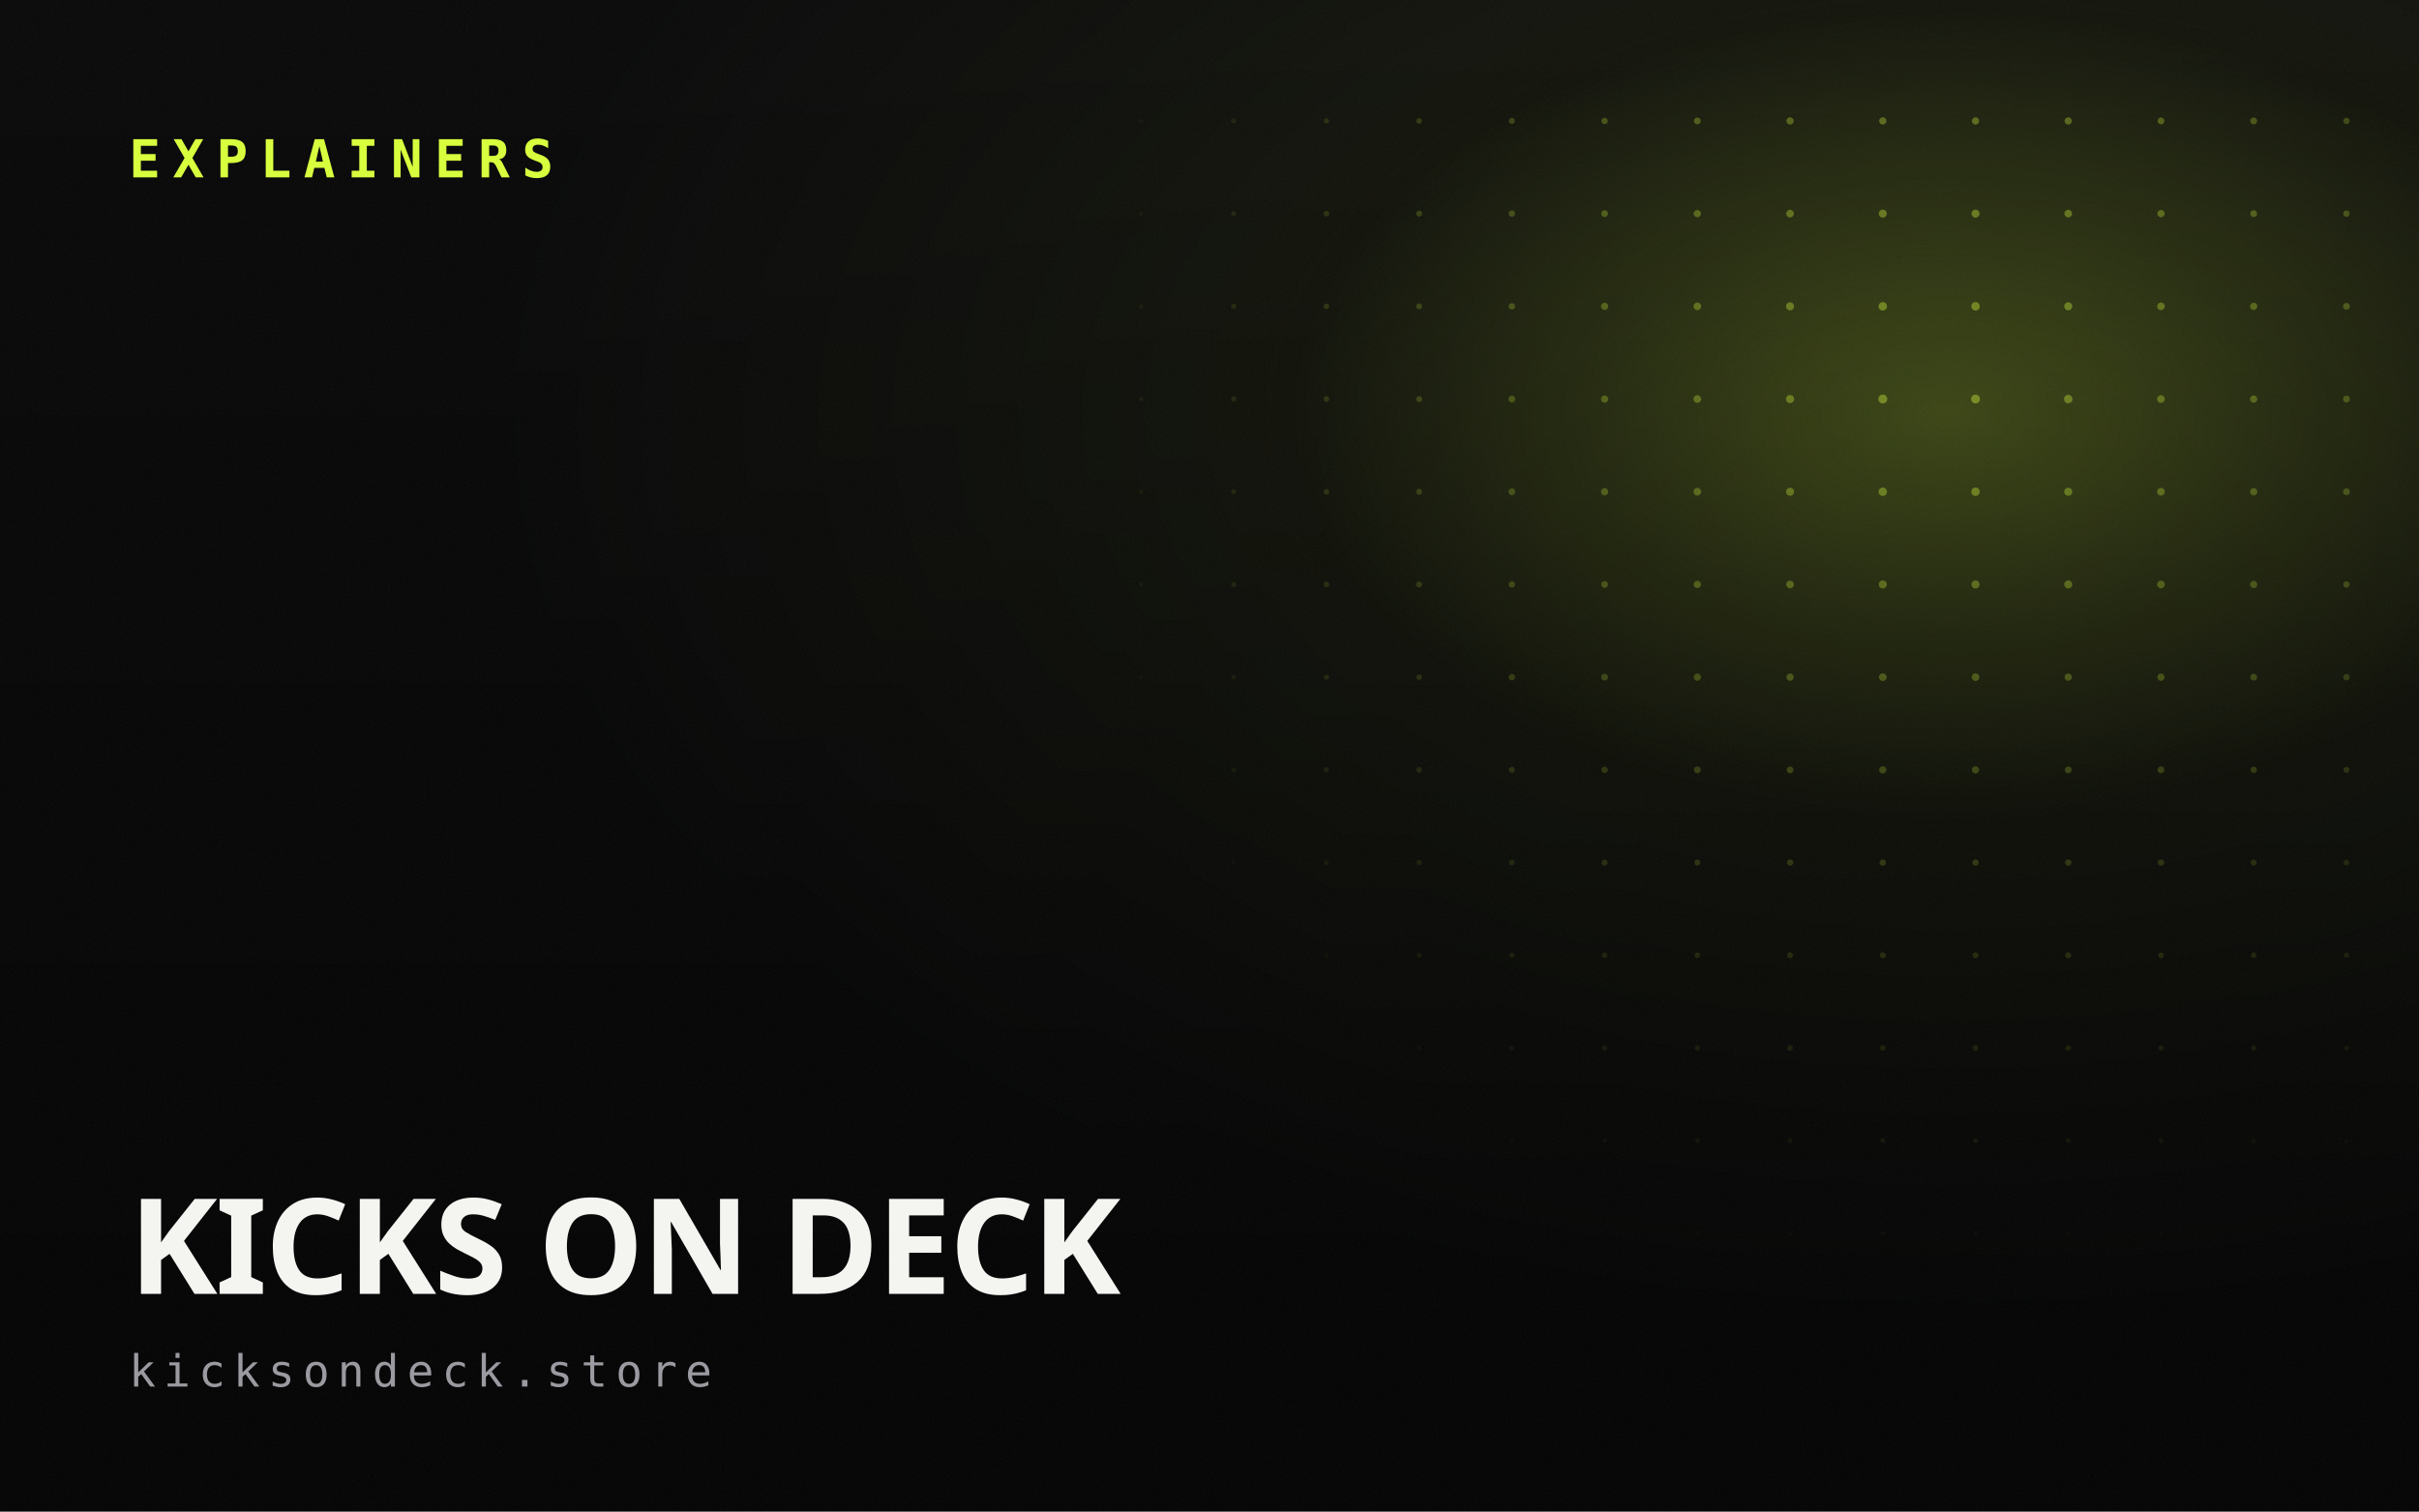
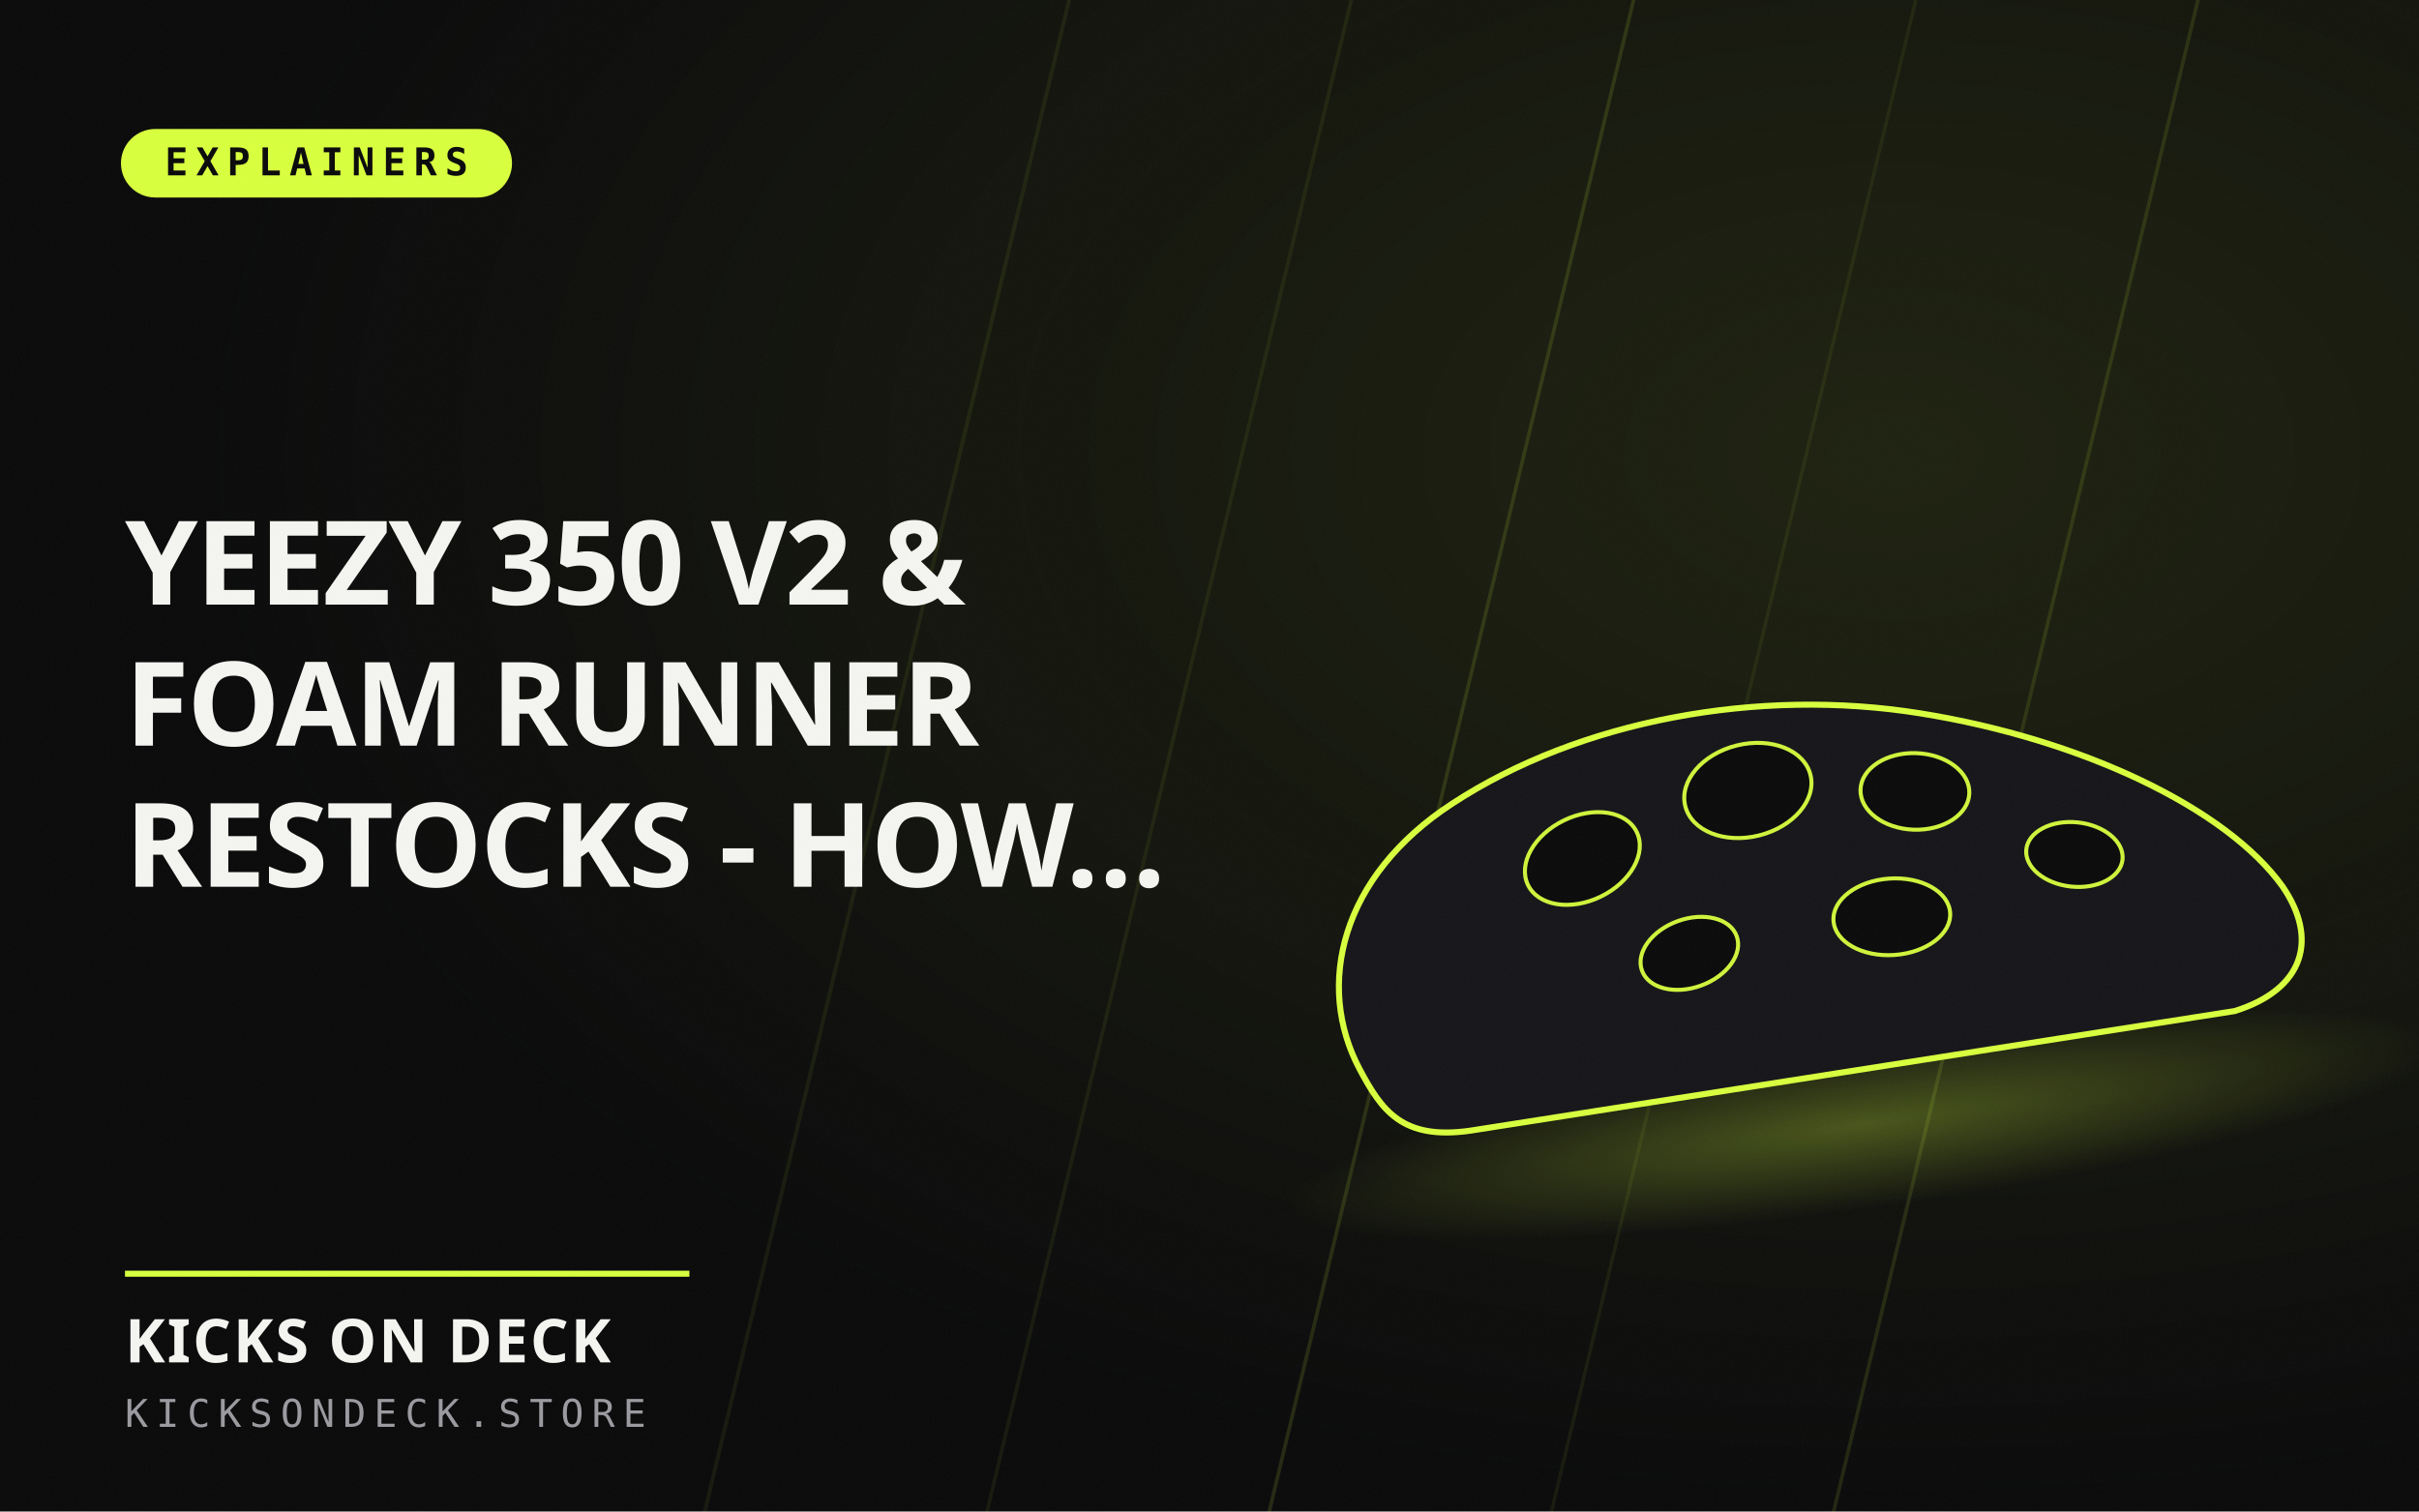
<svg xmlns="http://www.w3.org/2000/svg" viewBox="0 0 1200 750" width="1200" height="750" role="img" aria-label="Yeezy 350 V2 &amp; Foam Runner Restocks — How Drops Actually Work">
  <defs>
-     <radialGradient id="glow" cx="80.2%" cy="27.5%" r="60%">
-       <stop offset="0%" stop-color="#d8ff3e" stop-opacity="0.30" />
-       <stop offset="45%" stop-color="#d8ff3e" stop-opacity="0.05" />
-       <stop offset="100%" stop-color="#d8ff3e" stop-opacity="0" />
-     </radialGradient>
    <filter id="grain">
      <feTurbulence type="fractalNoise" baseFrequency="0.9" numOctaves="2" stitchTiles="stitch" />
      <feColorMatrix type="saturate" values="0" />
      <feComponentTransfer>
        <feFuncA type="linear" slope="0.05" />
      </feComponentTransfer>
    </filter>
-     <linearGradient id="vig" x1="0" y1="0" x2="0" y2="1">
-       <stop offset="0%" stop-color="#000" stop-opacity="0" />
-       <stop offset="100%" stop-color="#000" stop-opacity="0.55" />
-     </linearGradient>
+     <radialGradient id="floor" cx="50%" cy="50%" r="50%">
+       <stop offset="0%" stop-color="#d8ff3e" stop-opacity="0.28" />
+       <stop offset="100%" stop-color="#d8ff3e" stop-opacity="0" />
+     </radialGradient>
+     <radialGradient id="wash" cx="78%" cy="30%" r="70%">
+       <stop offset="0%" stop-color="#d8ff3e" stop-opacity="0.10" />
+       <stop offset="100%" stop-color="#d8ff3e" stop-opacity="0" />
+     </radialGradient>
+     <clipPath id="shoeclip">
+       <path d="M26,206 C10,162 30,110 90,82 C158,50 248,46 326,70 C404,94 470,138 492,180 C506,208 496,232 460,238 L76,244 C42,244 34,228 26,206 Z" />
+     </clipPath>
  </defs>
  <rect width="1200" height="750" fill="#0a0a0b" />
-   <rect width="1200" height="750" fill="url(#glow)" />
-   <circle cx="566" cy="60" r="1.1" fill="#d8ff3e" opacity="0.031" />
-   <circle cx="612" cy="60" r="1.2" fill="#d8ff3e" opacity="0.079" />
-   <circle cx="658" cy="60" r="1.3" fill="#d8ff3e" opacity="0.125" />
-   <circle cx="704" cy="60" r="1.4" fill="#d8ff3e" opacity="0.171" />
-   <circle cx="750" cy="60" r="1.5" fill="#d8ff3e" opacity="0.214" />
-   <circle cx="796" cy="60" r="1.6" fill="#d8ff3e" opacity="0.254" />
-   <circle cx="842" cy="60" r="1.7" fill="#d8ff3e" opacity="0.290" />
-   <circle cx="888" cy="60" r="1.8" fill="#d8ff3e" opacity="0.318" />
-   <circle cx="934" cy="60" r="1.8" fill="#d8ff3e" opacity="0.335" />
-   <circle cx="980" cy="60" r="1.8" fill="#d8ff3e" opacity="0.337" />
-   <circle cx="1026" cy="60" r="1.8" fill="#d8ff3e" opacity="0.323" />
-   <circle cx="1072" cy="60" r="1.7" fill="#d8ff3e" opacity="0.297" />
-   <circle cx="1118" cy="60" r="1.7" fill="#d8ff3e" opacity="0.263" />
-   <circle cx="1164" cy="60" r="1.6" fill="#d8ff3e" opacity="0.223" />
-   <circle cx="566" cy="106" r="1.1" fill="#d8ff3e" opacity="0.046" />
-   <circle cx="612" cy="106" r="1.2" fill="#d8ff3e" opacity="0.096" />
-   <circle cx="658" cy="106" r="1.4" fill="#d8ff3e" opacity="0.144" />
-   <circle cx="704" cy="106" r="1.5" fill="#d8ff3e" opacity="0.193" />
-   <circle cx="750" cy="106" r="1.6" fill="#d8ff3e" opacity="0.240" />
-   <circle cx="796" cy="106" r="1.7" fill="#d8ff3e" opacity="0.285" />
-   <circle cx="842" cy="106" r="1.8" fill="#d8ff3e" opacity="0.326" />
-   <circle cx="888" cy="106" r="1.9" fill="#d8ff3e" opacity="0.362" />
-   <circle cx="934" cy="106" r="2.0" fill="#d8ff3e" opacity="0.385" />
-   <circle cx="980" cy="106" r="2.0" fill="#d8ff3e" opacity="0.387" />
-   <circle cx="1026" cy="106" r="1.9" fill="#d8ff3e" opacity="0.368" />
-   <circle cx="1072" cy="106" r="1.8" fill="#d8ff3e" opacity="0.335" />
-   <circle cx="1118" cy="106" r="1.7" fill="#d8ff3e" opacity="0.294" />
-   <circle cx="1164" cy="106" r="1.6" fill="#d8ff3e" opacity="0.250" />
-   <circle cx="566" cy="152" r="1.1" fill="#d8ff3e" opacity="0.056" />
-   <circle cx="612" cy="152" r="1.3" fill="#d8ff3e" opacity="0.107" />
-   <circle cx="658" cy="152" r="1.4" fill="#d8ff3e" opacity="0.157" />
-   <circle cx="704" cy="152" r="1.5" fill="#d8ff3e" opacity="0.207" />
-   <circle cx="750" cy="152" r="1.6" fill="#d8ff3e" opacity="0.257" />
-   <circle cx="796" cy="152" r="1.8" fill="#d8ff3e" opacity="0.306" />
-   <circle cx="842" cy="152" r="1.9" fill="#d8ff3e" opacity="0.354" />
-   <circle cx="888" cy="152" r="2.0" fill="#d8ff3e" opacity="0.398" />
-   <circle cx="934" cy="152" r="2.1" fill="#d8ff3e" opacity="0.432" />
-   <circle cx="980" cy="152" r="2.1" fill="#d8ff3e" opacity="0.437" />
-   <circle cx="1026" cy="152" r="2.0" fill="#d8ff3e" opacity="0.407" />
-   <circle cx="1072" cy="152" r="1.9" fill="#d8ff3e" opacity="0.364" />
-   <circle cx="1118" cy="152" r="1.8" fill="#d8ff3e" opacity="0.317" />
-   <circle cx="1164" cy="152" r="1.7" fill="#d8ff3e" opacity="0.268" />
-   <circle cx="566" cy="198" r="1.1" fill="#d8ff3e" opacity="0.060" />
-   <circle cx="612" cy="198" r="1.3" fill="#d8ff3e" opacity="0.111" />
-   <circle cx="658" cy="198" r="1.4" fill="#d8ff3e" opacity="0.162" />
-   <circle cx="704" cy="198" r="1.5" fill="#d8ff3e" opacity="0.213" />
-   <circle cx="750" cy="198" r="1.7" fill="#d8ff3e" opacity="0.264" />
-   <circle cx="796" cy="198" r="1.8" fill="#d8ff3e" opacity="0.315" />
-   <circle cx="842" cy="198" r="1.9" fill="#d8ff3e" opacity="0.366" />
-   <circle cx="888" cy="198" r="2.0" fill="#d8ff3e" opacity="0.417" />
-   <circle cx="934" cy="198" r="2.2" fill="#d8ff3e" opacity="0.468" />
-   <circle cx="980" cy="198" r="2.2" fill="#d8ff3e" opacity="0.478" />
-   <circle cx="1026" cy="198" r="2.1" fill="#d8ff3e" opacity="0.428" />
-   <circle cx="1072" cy="198" r="1.9" fill="#d8ff3e" opacity="0.377" />
-   <circle cx="1118" cy="198" r="1.8" fill="#d8ff3e" opacity="0.326" />
-   <circle cx="1164" cy="198" r="1.7" fill="#d8ff3e" opacity="0.275" />
-   <circle cx="566" cy="244" r="1.1" fill="#d8ff3e" opacity="0.058" />
-   <circle cx="612" cy="244" r="1.3" fill="#d8ff3e" opacity="0.109" />
-   <circle cx="658" cy="244" r="1.4" fill="#d8ff3e" opacity="0.160" />
-   <circle cx="704" cy="244" r="1.5" fill="#d8ff3e" opacity="0.210" />
-   <circle cx="750" cy="244" r="1.7" fill="#d8ff3e" opacity="0.261" />
-   <circle cx="796" cy="244" r="1.8" fill="#d8ff3e" opacity="0.311" />
-   <circle cx="842" cy="244" r="1.9" fill="#d8ff3e" opacity="0.360" />
-   <circle cx="888" cy="244" r="2.0" fill="#d8ff3e" opacity="0.408" />
-   <circle cx="934" cy="244" r="2.1" fill="#d8ff3e" opacity="0.448" />
-   <circle cx="980" cy="244" r="2.1" fill="#d8ff3e" opacity="0.453" />
-   <circle cx="1026" cy="244" r="2.0" fill="#d8ff3e" opacity="0.417" />
-   <circle cx="1072" cy="244" r="1.9" fill="#d8ff3e" opacity="0.371" />
-   <circle cx="1118" cy="244" r="1.8" fill="#d8ff3e" opacity="0.322" />
-   <circle cx="1164" cy="244" r="1.7" fill="#d8ff3e" opacity="0.272" />
-   <circle cx="566" cy="290" r="1.1" fill="#d8ff3e" opacity="0.050" />
-   <circle cx="612" cy="290" r="1.3" fill="#d8ff3e" opacity="0.100" />
-   <circle cx="658" cy="290" r="1.4" fill="#d8ff3e" opacity="0.150" />
-   <circle cx="704" cy="290" r="1.5" fill="#d8ff3e" opacity="0.199" />
-   <circle cx="750" cy="290" r="1.6" fill="#d8ff3e" opacity="0.247" />
-   <circle cx="796" cy="290" r="1.7" fill="#d8ff3e" opacity="0.293" />
-   <circle cx="842" cy="290" r="1.8" fill="#d8ff3e" opacity="0.337" />
-   <circle cx="888" cy="290" r="1.9" fill="#d8ff3e" opacity="0.376" />
-   <circle cx="934" cy="290" r="2.0" fill="#d8ff3e" opacity="0.402" />
-   <circle cx="980" cy="290" r="2.0" fill="#d8ff3e" opacity="0.405" />
-   <circle cx="1026" cy="290" r="2.0" fill="#d8ff3e" opacity="0.383" />
-   <circle cx="1072" cy="290" r="1.9" fill="#d8ff3e" opacity="0.346" />
-   <circle cx="1118" cy="290" r="1.8" fill="#d8ff3e" opacity="0.303" />
-   <circle cx="1164" cy="290" r="1.6" fill="#d8ff3e" opacity="0.257" />
-   <circle cx="566" cy="336" r="1.1" fill="#d8ff3e" opacity="0.037" />
-   <circle cx="612" cy="336" r="1.2" fill="#d8ff3e" opacity="0.085" />
-   <circle cx="658" cy="336" r="1.3" fill="#d8ff3e" opacity="0.133" />
-   <circle cx="704" cy="336" r="1.4" fill="#d8ff3e" opacity="0.179" />
-   <circle cx="750" cy="336" r="1.6" fill="#d8ff3e" opacity="0.224" />
-   <circle cx="796" cy="336" r="1.7" fill="#d8ff3e" opacity="0.266" />
-   <circle cx="842" cy="336" r="1.8" fill="#d8ff3e" opacity="0.303" />
-   <circle cx="888" cy="336" r="1.8" fill="#d8ff3e" opacity="0.334" />
-   <circle cx="934" cy="336" r="1.9" fill="#d8ff3e" opacity="0.352" />
-   <circle cx="980" cy="336" r="1.9" fill="#d8ff3e" opacity="0.354" />
-   <circle cx="1026" cy="336" r="1.8" fill="#d8ff3e" opacity="0.339" />
-   <circle cx="1072" cy="336" r="1.8" fill="#d8ff3e" opacity="0.311" />
-   <circle cx="1118" cy="336" r="1.7" fill="#d8ff3e" opacity="0.274" />
-   <circle cx="1164" cy="336" r="1.6" fill="#d8ff3e" opacity="0.233" />
-   <circle cx="612" cy="382" r="1.2" fill="#d8ff3e" opacity="0.065" />
-   <circle cx="658" cy="382" r="1.3" fill="#d8ff3e" opacity="0.110" />
-   <circle cx="704" cy="382" r="1.4" fill="#d8ff3e" opacity="0.153" />
-   <circle cx="750" cy="382" r="1.5" fill="#d8ff3e" opacity="0.194" />
-   <circle cx="796" cy="382" r="1.6" fill="#d8ff3e" opacity="0.231" />
-   <circle cx="842" cy="382" r="1.7" fill="#d8ff3e" opacity="0.263" />
-   <circle cx="888" cy="382" r="1.7" fill="#d8ff3e" opacity="0.288" />
-   <circle cx="934" cy="382" r="1.8" fill="#d8ff3e" opacity="0.302" />
-   <circle cx="980" cy="382" r="1.8" fill="#d8ff3e" opacity="0.303" />
-   <circle cx="1026" cy="382" r="1.7" fill="#d8ff3e" opacity="0.292" />
-   <circle cx="1072" cy="382" r="1.7" fill="#d8ff3e" opacity="0.269" />
-   <circle cx="1118" cy="382" r="1.6" fill="#d8ff3e" opacity="0.239" />
-   <circle cx="1164" cy="382" r="1.5" fill="#d8ff3e" opacity="0.202" />
-   <circle cx="612" cy="428" r="1.1" fill="#d8ff3e" opacity="0.039" />
-   <circle cx="658" cy="428" r="1.2" fill="#d8ff3e" opacity="0.082" />
-   <circle cx="704" cy="428" r="1.3" fill="#d8ff3e" opacity="0.122" />
-   <circle cx="750" cy="428" r="1.4" fill="#d8ff3e" opacity="0.159" />
-   <circle cx="796" cy="428" r="1.5" fill="#d8ff3e" opacity="0.192" />
-   <circle cx="842" cy="428" r="1.5" fill="#d8ff3e" opacity="0.220" />
-   <circle cx="888" cy="428" r="1.6" fill="#d8ff3e" opacity="0.240" />
-   <circle cx="934" cy="428" r="1.6" fill="#d8ff3e" opacity="0.251" />
-   <circle cx="980" cy="428" r="1.6" fill="#d8ff3e" opacity="0.253" />
-   <circle cx="1026" cy="428" r="1.6" fill="#d8ff3e" opacity="0.243" />
-   <circle cx="1072" cy="428" r="1.6" fill="#d8ff3e" opacity="0.225" />
-   <circle cx="1118" cy="428" r="1.5" fill="#d8ff3e" opacity="0.199" />
-   <circle cx="1164" cy="428" r="1.4" fill="#d8ff3e" opacity="0.167" />
-   <circle cx="658" cy="474" r="1.1" fill="#d8ff3e" opacity="0.050" />
-   <circle cx="704" cy="474" r="1.2" fill="#d8ff3e" opacity="0.087" />
-   <circle cx="750" cy="474" r="1.3" fill="#d8ff3e" opacity="0.120" />
-   <circle cx="796" cy="474" r="1.4" fill="#d8ff3e" opacity="0.150" />
-   <circle cx="842" cy="474" r="1.4" fill="#d8ff3e" opacity="0.174" />
-   <circle cx="888" cy="474" r="1.5" fill="#d8ff3e" opacity="0.191" />
-   <circle cx="934" cy="474" r="1.5" fill="#d8ff3e" opacity="0.201" />
-   <circle cx="980" cy="474" r="1.5" fill="#d8ff3e" opacity="0.202" />
-   <circle cx="1026" cy="474" r="1.5" fill="#d8ff3e" opacity="0.194" />
-   <circle cx="1072" cy="474" r="1.4" fill="#d8ff3e" opacity="0.178" />
-   <circle cx="1118" cy="474" r="1.4" fill="#d8ff3e" opacity="0.155" />
-   <circle cx="1164" cy="474" r="1.3" fill="#d8ff3e" opacity="0.127" />
-   <circle cx="704" cy="520" r="1.1" fill="#d8ff3e" opacity="0.048" />
-   <circle cx="750" cy="520" r="1.2" fill="#d8ff3e" opacity="0.079" />
-   <circle cx="796" cy="520" r="1.3" fill="#d8ff3e" opacity="0.105" />
-   <circle cx="842" cy="520" r="1.3" fill="#d8ff3e" opacity="0.127" />
-   <circle cx="888" cy="520" r="1.4" fill="#d8ff3e" opacity="0.142" />
-   <circle cx="934" cy="520" r="1.4" fill="#d8ff3e" opacity="0.150" />
-   <circle cx="980" cy="520" r="1.4" fill="#d8ff3e" opacity="0.151" />
-   <circle cx="1026" cy="520" r="1.4" fill="#d8ff3e" opacity="0.144" />
-   <circle cx="1072" cy="520" r="1.3" fill="#d8ff3e" opacity="0.130" />
-   <circle cx="1118" cy="520" r="1.3" fill="#d8ff3e" opacity="0.110" />
-   <circle cx="1164" cy="520" r="1.2" fill="#d8ff3e" opacity="0.085" />
-   <circle cx="750" cy="566" r="1.1" fill="#d8ff3e" opacity="0.036" />
-   <circle cx="796" cy="566" r="1.1" fill="#d8ff3e" opacity="0.060" />
-   <circle cx="842" cy="566" r="1.2" fill="#d8ff3e" opacity="0.078" />
-   <circle cx="888" cy="566" r="1.2" fill="#d8ff3e" opacity="0.092" />
-   <circle cx="934" cy="566" r="1.2" fill="#d8ff3e" opacity="0.099" />
-   <circle cx="980" cy="566" r="1.2" fill="#d8ff3e" opacity="0.100" />
-   <circle cx="1026" cy="566" r="1.2" fill="#d8ff3e" opacity="0.094" />
-   <circle cx="1072" cy="566" r="1.2" fill="#d8ff3e" opacity="0.082" />
-   <circle cx="1118" cy="566" r="1.2" fill="#d8ff3e" opacity="0.064" />
-   <circle cx="1164" cy="566" r="1.1" fill="#d8ff3e" opacity="0.041" />
-   <circle cx="842" cy="612" r="1.1" fill="#d8ff3e" opacity="0.030" />
-   <circle cx="888" cy="612" r="1.1" fill="#d8ff3e" opacity="0.041" />
-   <circle cx="934" cy="612" r="1.1" fill="#d8ff3e" opacity="0.048" />
-   <circle cx="980" cy="612" r="1.1" fill="#d8ff3e" opacity="0.048" />
-   <circle cx="1026" cy="612" r="1.1" fill="#d8ff3e" opacity="0.043" />
-   <circle cx="1072" cy="612" r="1.1" fill="#d8ff3e" opacity="0.033" />
-   <rect width="1200" height="750" fill="url(#vig)" />
-   <rect width="1200" height="750" filter="url(#grain)" opacity="0.6" />
+   <rect width="1200" height="750" fill="url(#wash)" />
+   <line x1="540" y1="-40" x2="340" y2="790" stroke="#d8ff3e" stroke-width="1.9" opacity="0.068" />
+   <line x1="680" y1="-40" x2="480" y2="790" stroke="#d8ff3e" stroke-width="1.8" opacity="0.070" />
+   <line x1="820" y1="-40" x2="620" y2="790" stroke="#d8ff3e" stroke-width="1.8" opacity="0.130" />
+   <line x1="960" y1="-40" x2="760" y2="790" stroke="#d8ff3e" stroke-width="1.7" opacity="0.068" />
+   <line x1="1100" y1="-40" x2="900" y2="790" stroke="#d8ff3e" stroke-width="1.8" opacity="0.114" />
+   <g transform="translate(620,330) rotate(-8)">
+     <ellipse cx="270" cy="268" rx="290" ry="42" fill="url(#floor)" />
+     <path d="M26,206 C10,162 30,110 90,82 C158,50 248,46 326,70 C404,94 470,138 492,180 C506,208 496,232 460,238 L76,244 C42,244 34,228 26,206 Z" fill="#16161a" stroke="#d8ff3e" stroke-width="3" />
+     <g clip-path="url(#shoeclip)" />
+     <ellipse cx="150" cy="118" rx="30" ry="21" fill="#0a0a0b" stroke="#d8ff3e" stroke-width="2" opacity="0.95" transform="rotate(-18 150 118)" />
+     <ellipse cx="236" cy="96" rx="32" ry="23" fill="#0a0a0b" stroke="#d8ff3e" stroke-width="2" opacity="0.95" transform="rotate(-6 236 96)" />
+     <ellipse cx="318" cy="108" rx="27" ry="19" fill="#0a0a0b" stroke="#d8ff3e" stroke-width="2" opacity="0.95" transform="rotate(10 318 108)" />
+     <ellipse cx="196" cy="172" rx="25" ry="17" fill="#0a0a0b" stroke="#d8ff3e" stroke-width="2" opacity="0.95" transform="rotate(-12 196 172)" />
+     <ellipse cx="298" cy="168" rx="29" ry="19" fill="#0a0a0b" stroke="#d8ff3e" stroke-width="2" opacity="0.95" transform="rotate(4 298 168)" />
+     <ellipse cx="392" cy="150" rx="24" ry="16" fill="#0a0a0b" stroke="#d8ff3e" stroke-width="2" opacity="0.95" transform="rotate(14 392 150)" />
+   </g>
  <g font-family="ui-monospace, monospace">
-     <text x="64" y="88" fill="#d8ff3e" font-size="26" letter-spacing="6" font-weight="700">EXPLAINERS</text>
-     <text x="64" y="642" fill="#f4f4f1" font-size="66" font-weight="800" letter-spacing="-1" font-family="system-ui, sans-serif">KICKS ON DECK</text>
-     <text x="64" y="688" fill="#9a9aa0" font-size="22" letter-spacing="4">kicksondeck.store</text>
+     <rect x="60" y="64" rx="17" height="34" width="194" fill="#d8ff3e" />
+     <text x="157" y="87" fill="#0a0a0b" font-size="19" letter-spacing="4" font-weight="700" text-anchor="middle">EXPLAINERS</text>
  </g>
+   <g font-family="system-ui, sans-serif" font-weight="800" fill="#f4f4f1" letter-spacing="-1">
+     <text x="62" y="300" font-size="58">YEEZY 350 V2 &amp;</text>
+     <text x="62" y="370" font-size="58">FOAM RUNNER</text>
+     <text x="62" y="440" font-size="58">RESTOCKS - HOW…</text>
+   </g>
+   <line x1="62" y1="632" x2="342" y2="632" stroke="#d8ff3e" stroke-width="3" />
+   <g font-family="ui-monospace, monospace">
+     <text x="62" y="676" fill="#f4f4f1" font-size="30" font-weight="800" letter-spacing="1" font-family="system-ui, sans-serif">KICKS ON DECK</text>
+     <text x="62" y="708" fill="#9a9aa0" font-size="19" letter-spacing="4">KICKSONDECK.STORE</text>
+   </g>
+   <rect width="1200" height="750" filter="url(#grain)" opacity="0.55" />
</svg>
